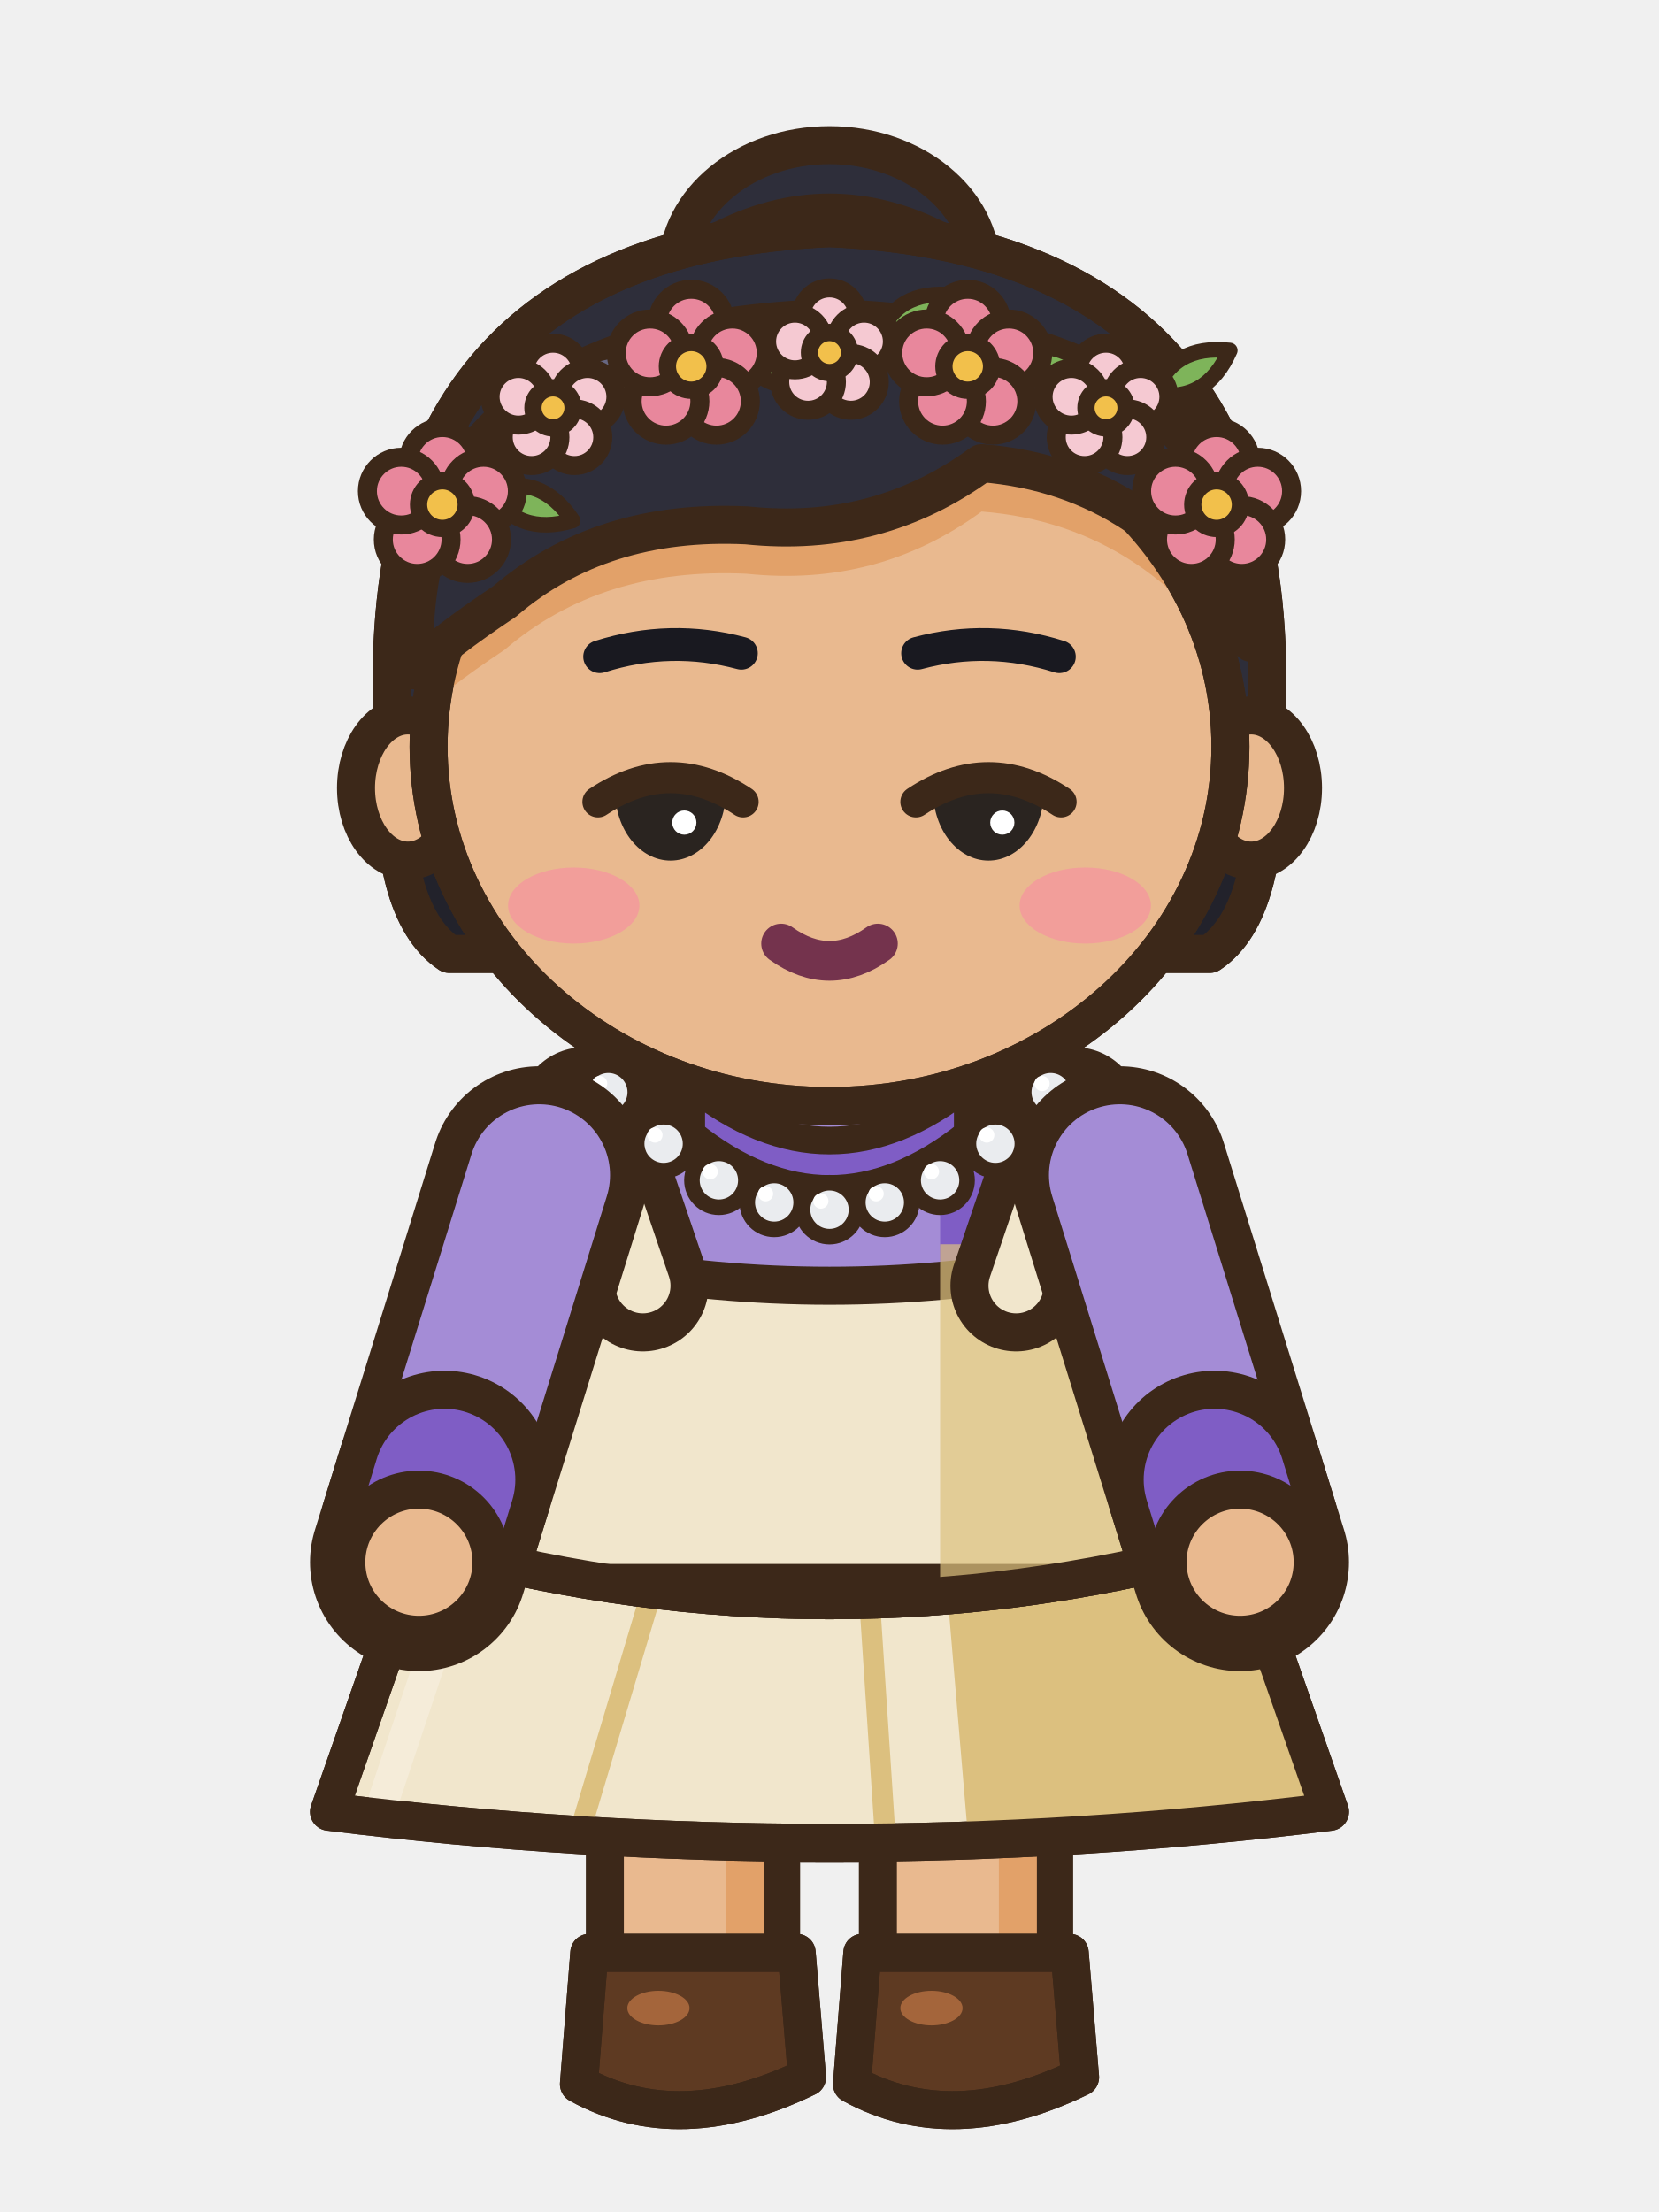
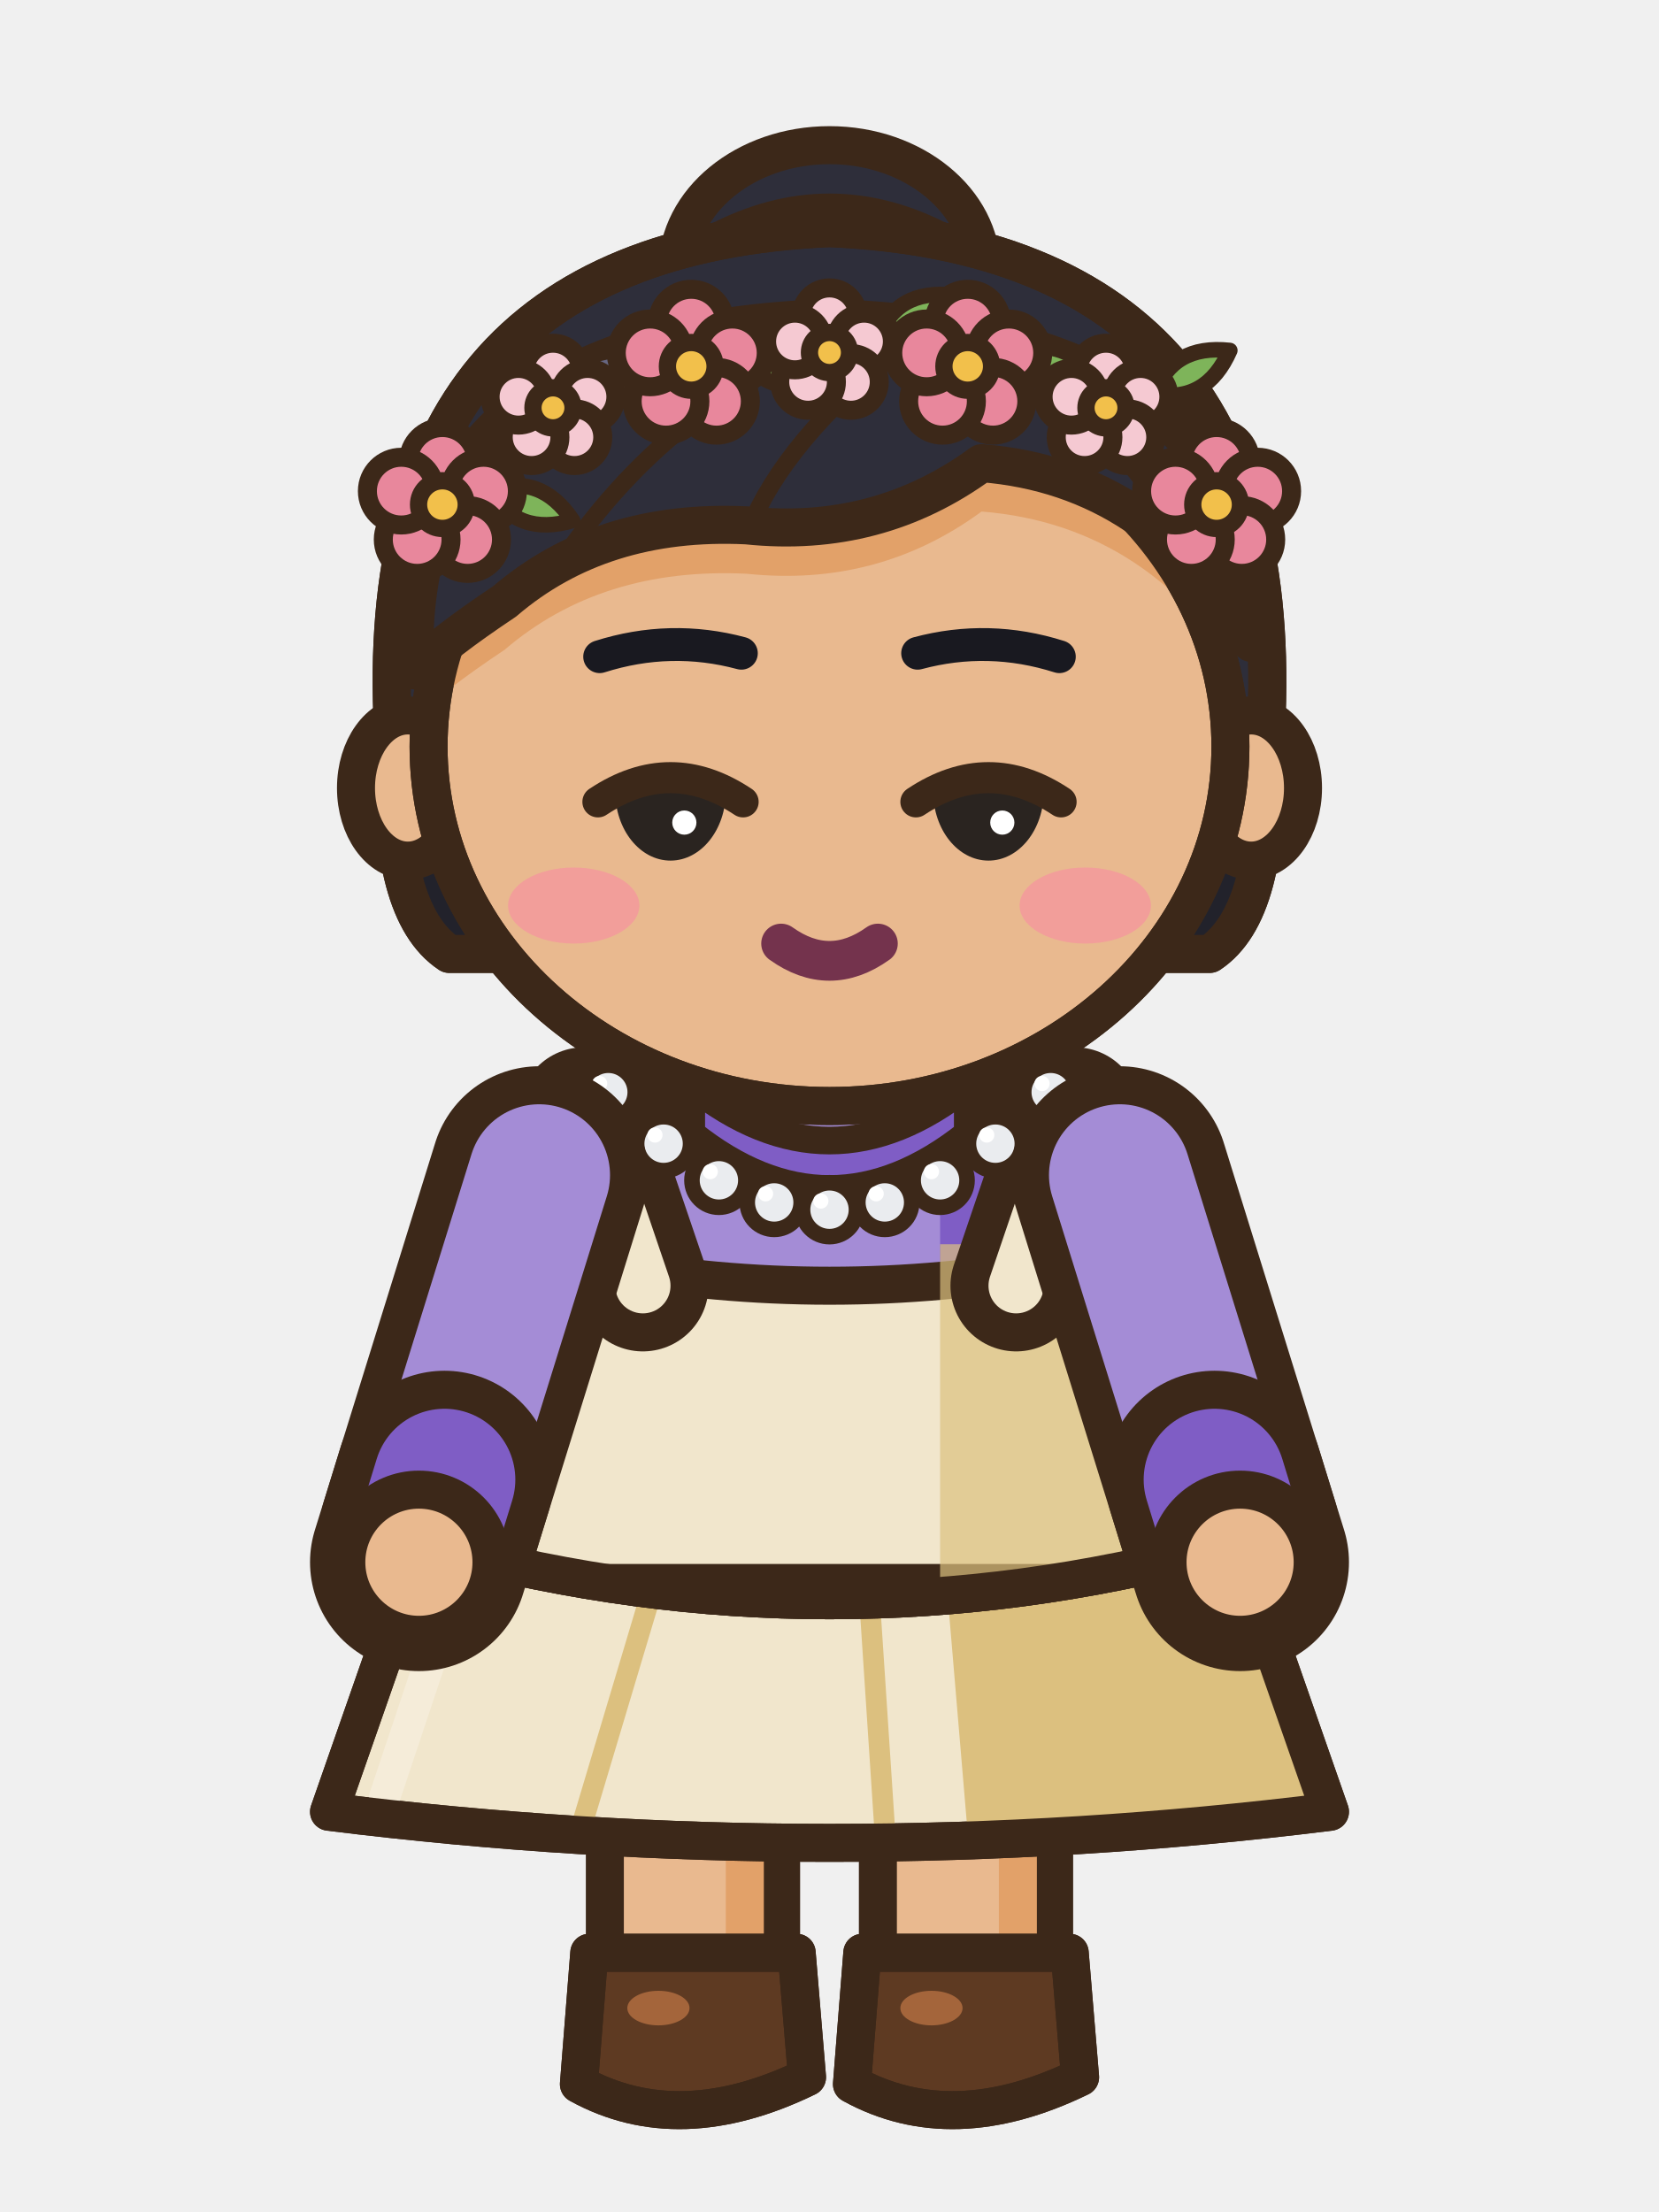
<svg xmlns="http://www.w3.org/2000/svg" width="48" height="64" viewBox="0 0 48 64">
  <g transform="translate(0 0)">
    <rect x="25.4" y="44.5" width="5.1" height="13.2" rx="1.6" fill="#E9B98F" stroke="#3C2819" stroke-width="1.1" stroke-linejoin="round" stroke-linecap="round" />
    <rect x="28.9" y="45.1" width="1.1" height="11.6" rx="0.5" fill="#E2A169" />
    <path d="M24.95,56.5 L30.95,56.5 L31.25,60.1 Q27.55,61.9 24.65,60.3 Z" fill="#5E3A22" stroke="#3C2819" stroke-width="1.1" stroke-linejoin="round" stroke-linecap="round" />
    <clipPath id="a5frontrepos0s280565">
      <path d="M24.95,56.5 L30.95,56.5 L31.25,60.1 Q27.55,61.9 24.65,60.3 Z" />
    </clipPath>
    <g clip-path="url(#a5frontrepos0s280565)">
      <path d="M24.55,59.8 Q27.55,61.5 31.35,59.6 L31.35,62.1 L24.55,62.1 Z" fill="#442A18" />
    </g>
    <path d="M24.95,56.5 L30.95,56.5 L31.25,60.1 Q27.55,61.9 24.65,60.3 Z" fill="none" stroke="#3C2819" stroke-width="1.1" stroke-linejoin="round" stroke-linecap="round" />
    <ellipse cx="26.95" cy="58.1" rx="0.9" ry="0.5" fill="#A4653B" stroke="none" />
    <rect x="17.5" y="44.5" width="5.1" height="13.2" rx="1.6" fill="#E9B98F" stroke="#3C2819" stroke-width="1.1" stroke-linejoin="round" stroke-linecap="round" />
    <rect x="21" y="45.1" width="1.1" height="11.6" rx="0.5" fill="#E2A169" />
    <path d="M17.05,56.5 L23.05,56.5 L23.35,60.1 Q19.65,61.9 16.75,60.3 Z" fill="#5E3A22" stroke="#3C2819" stroke-width="1.1" stroke-linejoin="round" stroke-linecap="round" />
    <clipPath id="a5frontrepos0s201565">
      <path d="M17.05,56.5 L23.05,56.5 L23.35,60.1 Q19.65,61.9 16.75,60.3 Z" />
    </clipPath>
    <g clip-path="url(#a5frontrepos0s201565)">
      <path d="M16.65,59.8 Q19.65,61.5 23.45,59.6 L23.45,62.1 L16.65,62.1 Z" fill="#442A18" />
    </g>
    <path d="M17.05,56.5 L23.05,56.5 L23.35,60.1 Q19.65,61.9 16.75,60.3 Z" fill="none" stroke="#3C2819" stroke-width="1.1" stroke-linejoin="round" stroke-linecap="round" />
    <ellipse cx="19.05" cy="58.1" rx="0.9" ry="0.5" fill="#A4653B" stroke="none" />
    <path d="M12.6,43.6 L35.4,43.6 L38.48,52.42 Q24,54.22 9.52,52.42 Z" fill="#F1E6CC" stroke="#3C2819" stroke-width="1.1" stroke-linejoin="round" stroke-linecap="round" />
    <clipPath id="a5frontrepos0sk">
      <path d="M12.6,43.6 L35.4,43.6 L38.48,52.42 Q24,54.22 9.52,52.42 Z" />
    </clipPath>
    <g clip-path="url(#a5frontrepos0sk)">
      <path d="M27.2,43.6 L48,43.6 L48,55.42 L28.2,55.42 Z" fill="#DCC07F" />
      <line x1="18.87" y1="46" x2="16.83" y2="52.82" stroke="#DCC07F" stroke-width="0.6" stroke-linecap="round" />
      <line x1="25.14" y1="46" x2="25.59" y2="52.82" stroke="#DCC07F" stroke-width="0.6" stroke-linecap="round" />
      <line x1="13.6" y1="44.6" x2="11.12" y2="52.02" stroke="#F5ECD9" stroke-width="0.9" stroke-linecap="round" />
    </g>
    <path d="M12.6,43.6 L35.4,43.6 L38.48,52.42 Q24,54.22 9.52,52.42 Z" fill="none" stroke="#3C2819" stroke-width="1.1" stroke-linejoin="round" stroke-linecap="round" />
    <path d="M15.1,32.6 Q24,30 32.9,32.6 Q35.85,38.7 35.2,44.8 Q24,47.8 12.8,44.8 Q12.15,38.7 15.1,32.6 Z" fill="#A48CD6" stroke="#3C2819" stroke-width="1.1" stroke-linejoin="round" stroke-linecap="round" />
    <clipPath id="a5frontrepos0t">
      <path d="M15.1,32.6 Q24,30 32.9,32.6 Q35.85,38.7 35.2,44.8 Q24,47.8 12.8,44.8 Q12.15,38.7 15.1,32.6 Z" />
    </clipPath>
    <g clip-path="url(#a5frontrepos0t)">
      <rect x="27.2" y="30" width="14" height="22" fill="#7F5DC5" />
      <path d="M8,44.2 Q24,47.2 40,44.2 L40,52 L8,52 Z" fill="#7F5DC5" />
      <rect x="15.2" y="34" width="1.3" height="10" rx="0.6" fill="#BDACE1" />
      <rect x="6" y="42.8" width="36" height="2" fill="#7F5DC5" />
      <line x1="17" y1="43" x2="17" y2="44.8" stroke="#6741B7" stroke-width="0.4" stroke-linecap="round" />
      <line x1="20" y1="43" x2="20" y2="44.8" stroke="#6741B7" stroke-width="0.4" stroke-linecap="round" />
      <line x1="23" y1="43" x2="23" y2="44.8" stroke="#6741B7" stroke-width="0.4" stroke-linecap="round" />
      <line x1="26" y1="43" x2="26" y2="44.8" stroke="#6741B7" stroke-width="0.4" stroke-linecap="round" />
      <line x1="29" y1="43" x2="29" y2="44.8" stroke="#6741B7" stroke-width="0.4" stroke-linecap="round" />
      <line x1="32" y1="43" x2="32" y2="44.8" stroke="#6741B7" stroke-width="0.4" stroke-linecap="round" />
    </g>
    <path d="M15.1,32.6 Q24,30 32.9,32.6 Q35.85,38.7 35.2,44.8 Q24,47.8 12.8,44.8 Q12.15,38.7 15.1,32.6 Z" fill="none" stroke="#3C2819" stroke-width="1.1" stroke-linejoin="round" stroke-linecap="round" />
    <path d="M20,31.4 Q24,34.6 28,31.4 L28,32.8 Q24,36 20,32.8 Z" fill="#7F5DC5" stroke="#3C2819" stroke-width="0.8" stroke-linejoin="round" stroke-linecap="round" />
    <clipPath id="a5frontrepos0rb">
      <path d="M15.1,32.6 Q24,30 32.9,32.6 Q35.85,38.7 35.2,44.8 Q24,47.8 12.8,44.8 Q12.15,38.7 15.1,32.6 Z" />
    </clipPath>
    <g clip-path="url(#a5frontrepos0rb)">
      <path d="M17.4,36.6 Q24,37.8 30.6,36.6 L36.8,45.8 L11.2,45.8 Z" fill="#F1E6CC" stroke="#3C2819" stroke-width="1.1" stroke-linejoin="round" stroke-linecap="round" />
      <rect x="27.2" y="36" width="14" height="12" fill="#DCC07F" opacity="0.7" />
    </g>
    <path d="M15.1,32.6 Q24,30 32.9,32.6 Q35.85,38.7 35.2,44.8 Q24,47.8 12.8,44.8 Q12.15,38.7 15.1,32.6 Z" fill="none" stroke="#3C2819" stroke-width="1.1" stroke-linejoin="round" stroke-linecap="round" />
    <line x1="18.6" y1="37.2" x2="16.9" y2="32.2" stroke="#3C2819" stroke-width="3.8" stroke-linecap="round" />
    <line x1="18.6" y1="37.2" x2="16.9" y2="32.2" stroke="#F1E6CC" stroke-width="1.6" stroke-linecap="round" />
    <line x1="29.4" y1="37.2" x2="31.1" y2="32.2" stroke="#3C2819" stroke-width="3.8" stroke-linecap="round" />
    <line x1="29.4" y1="37.2" x2="31.1" y2="32.2" stroke="#F1E6CC" stroke-width="1.6" stroke-linecap="round" />
    <ellipse cx="17.6" cy="31.6" rx="0.78" ry="0.78" fill="#EAECEF" stroke="#3C2819" stroke-width="0.45" stroke-linejoin="round" stroke-linecap="round" />
    <ellipse cx="17.35" cy="31.35" rx="0.22" ry="0.22" fill="#FFFFFF" stroke="none" />
    <ellipse cx="19.2" cy="33.09" rx="0.78" ry="0.78" fill="#EAECEF" stroke="#3C2819" stroke-width="0.45" stroke-linejoin="round" stroke-linecap="round" />
    <ellipse cx="18.95" cy="32.84" rx="0.22" ry="0.22" fill="#FFFFFF" stroke="none" />
    <ellipse cx="20.8" cy="34.15" rx="0.78" ry="0.78" fill="#EAECEF" stroke="#3C2819" stroke-width="0.45" stroke-linejoin="round" stroke-linecap="round" />
    <ellipse cx="20.55" cy="33.9" rx="0.22" ry="0.22" fill="#FFFFFF" stroke="none" />
    <ellipse cx="22.4" cy="34.79" rx="0.78" ry="0.78" fill="#EAECEF" stroke="#3C2819" stroke-width="0.45" stroke-linejoin="round" stroke-linecap="round" />
    <ellipse cx="22.15" cy="34.54" rx="0.22" ry="0.22" fill="#FFFFFF" stroke="none" />
    <ellipse cx="24" cy="35" rx="0.78" ry="0.78" fill="#EAECEF" stroke="#3C2819" stroke-width="0.45" stroke-linejoin="round" stroke-linecap="round" />
    <ellipse cx="23.75" cy="34.75" rx="0.22" ry="0.22" fill="#FFFFFF" stroke="none" />
    <ellipse cx="25.6" cy="34.79" rx="0.78" ry="0.78" fill="#EAECEF" stroke="#3C2819" stroke-width="0.45" stroke-linejoin="round" stroke-linecap="round" />
    <ellipse cx="25.35" cy="34.54" rx="0.22" ry="0.22" fill="#FFFFFF" stroke="none" />
    <ellipse cx="27.2" cy="34.15" rx="0.78" ry="0.78" fill="#EAECEF" stroke="#3C2819" stroke-width="0.45" stroke-linejoin="round" stroke-linecap="round" />
    <ellipse cx="26.95" cy="33.9" rx="0.22" ry="0.22" fill="#FFFFFF" stroke="none" />
    <ellipse cx="28.8" cy="33.09" rx="0.78" ry="0.78" fill="#EAECEF" stroke="#3C2819" stroke-width="0.45" stroke-linejoin="round" stroke-linecap="round" />
    <ellipse cx="28.55" cy="32.84" rx="0.22" ry="0.22" fill="#FFFFFF" stroke="none" />
    <ellipse cx="30.4" cy="31.6" rx="0.78" ry="0.78" fill="#EAECEF" stroke="#3C2819" stroke-width="0.45" stroke-linejoin="round" stroke-linecap="round" />
    <ellipse cx="30.15" cy="31.35" rx="0.22" ry="0.22" fill="#FFFFFF" stroke="none" />
    <path d="M15.6,34 L12.12,45.2" fill="none" stroke="#3C2819" stroke-width="6.3" stroke-linecap="round" stroke-linejoin="round" />
    <path d="M15.6,34 L12.12,45.2" fill="none" stroke="#A48CD6" stroke-width="4.1" stroke-linecap="round" stroke-linejoin="round" />
    <line x1="12.86" y1="42.81" x2="12.39" y2="44.34" stroke="#3C2819" stroke-width="6.3" stroke-linecap="round" />
    <line x1="12.86" y1="42.81" x2="12.39" y2="44.34" stroke="#7F5DC5" stroke-width="4.1" stroke-linecap="round" />
    <ellipse cx="12.12" cy="45.2" rx="2.1" ry="2.1" fill="#E9B98F" stroke="#3C2819" stroke-width="1.1" stroke-linejoin="round" stroke-linecap="round" />
    <path d="M32.4,34 L35.88,45.2" fill="none" stroke="#3C2819" stroke-width="6.3" stroke-linecap="round" stroke-linejoin="round" />
    <path d="M32.4,34 L35.88,45.2" fill="none" stroke="#A48CD6" stroke-width="4.1" stroke-linecap="round" stroke-linejoin="round" />
    <line x1="35.14" y1="42.81" x2="35.61" y2="44.34" stroke="#3C2819" stroke-width="6.3" stroke-linecap="round" />
    <line x1="35.14" y1="42.81" x2="35.61" y2="44.34" stroke="#7F5DC5" stroke-width="4.1" stroke-linecap="round" />
    <ellipse cx="35.88" cy="45.2" rx="2.1" ry="2.1" fill="#E9B98F" stroke="#3C2819" stroke-width="1.1" stroke-linejoin="round" stroke-linecap="round" />
    <ellipse cx="24" cy="7.8" rx="4.4" ry="3.6" fill="#2E2E3A" stroke="#3C2819" stroke-width="1.1" stroke-linejoin="round" stroke-linecap="round" />
    <path d="M20.6,6.8 Q24,5 27.4,6.8" fill="none" stroke="#3C2819" stroke-width="0.6" stroke-linejoin="round" stroke-linecap="round" />
    <path d="M11.4,21.6 Q10.4,7.2 24,6.6 Q37.6,7.2 36.6,21.6 Q36.8,26.4 35,27.6 L13,27.6 Q11.2,26.4 11.4,21.6 Z" fill="#2E2E3A" stroke="#3C2819" stroke-width="1.1" stroke-linejoin="round" stroke-linecap="round" />
    <clipPath id="a5frontrepos0h">
      <path d="M11.4,21.6 Q10.4,7.2 24,6.6 Q37.6,7.2 36.6,21.6 Q36.8,26.4 35,27.6 L13,27.6 Q11.2,26.4 11.4,21.6 Z" />
    </clipPath>
    <g clip-path="url(#a5frontrepos0h)">
      <rect x="8" y="24.6" width="32" height="10" fill="#22222B" />
    </g>
    <path d="M11.4,21.6 Q10.4,7.2 24,6.6 Q37.6,7.2 36.6,21.6 Q36.8,26.4 35,27.6 L13,27.6 Q11.2,26.4 11.4,21.6 Z" fill="none" stroke="#3C2819" stroke-width="1.1" stroke-linejoin="round" stroke-linecap="round" />
    <ellipse cx="11.8" cy="22.8" rx="1.5" ry="2.1" fill="#E9B98F" stroke="#3C2819" stroke-width="1.1" stroke-linejoin="round" stroke-linecap="round" />
    <ellipse cx="36.2" cy="22.8" rx="1.5" ry="2.1" fill="#E9B98F" stroke="#3C2819" stroke-width="1.1" stroke-linejoin="round" stroke-linecap="round" />
    <path d="M12.4,21.6 a11.6,10.4 0 1,0 23.2,0 a11.6,10.4 0 1,0 -23.2,0 Z" fill="#E9B98F" stroke="#3C2819" stroke-width="1.1" stroke-linejoin="round" stroke-linecap="round" />
    <clipPath id="a5frontrepos0f">
      <path d="M12.4,21.6 a11.6,10.4 0 1,0 23.2,0 a11.6,10.4 0 1,0 -23.2,0 Z" />
    </clipPath>
    <g clip-path="url(#a5frontrepos0f)">
      <path d="M12,19.4 Q11.6,9.6 24,9.2 Q36.4,9.6 36.2,18.6 Q33.4,13.8 28.4,13.4 Q25.4,15.6 21.6,15.2 Q17.4,15 14.6,17.4 Q12.8,18.6 12,19.4 Z" fill="#E2A169" transform="translate(0 1.4)" />
      <ellipse cx="16.6" cy="26.2" rx="1.9" ry="1.1" fill="#F29E9A" stroke="none" />
      <ellipse cx="31.4" cy="26.2" rx="1.9" ry="1.1" fill="#F29E9A" stroke="none" />
    </g>
    <path d="M12.4,21.6 a11.6,10.4 0 1,0 23.2,0 a11.6,10.4 0 1,0 -23.2,0 Z" fill="none" stroke="#3C2819" stroke-width="1.1" stroke-linejoin="round" stroke-linecap="round" />
    <path d="M12,19.4 Q11.6,9.6 24,9.2 Q36.4,9.6 36.2,18.6 Q33.4,13.8 28.4,13.4 Q25.4,15.6 21.6,15.2 Q17.4,15 14.6,17.4 Q12.8,18.6 12,19.4 Z" fill="#2E2E3A" stroke="#3C2819" stroke-width="1.1" stroke-linejoin="round" stroke-linecap="round" />
+     <clipPath id="a5frontrepos0sf">
+       <path d="M12,19.4 Q11.6,9.6 24,9.2 Q36.4,9.6 36.2,18.6 Q33.4,13.8 28.4,13.4 Q25.4,15.6 21.6,15.2 Q17.4,15 14.6,17.4 Q12.8,18.6 12,19.4 Z" />
+     </clipPath>
+     <g clip-path="url(#a5frontrepos0sf)">
+       <path d="M24.6,9.8 Q19.4,11.4 16,16.6 M26.4,9.8 Q23,12.4 21.8,15 M28.2,10 Q32,11.6 34.4,16" fill="none" stroke="#3C2819" stroke-width="0.5" stroke-linejoin="round" stroke-linecap="round" />
+     </g>
    <line x1="17" y1="11.2" x2="24" y2="9.6" stroke="#676782" stroke-width="1.3" stroke-linecap="round" />
    <path d="M17.35,19 Q19.4,18.35 21.45,18.9" fill="none" stroke="#191920" stroke-width="0.95" stroke-linecap="round" />
    <path d="M30.65,19 Q28.6,18.35 26.55,18.9" fill="none" stroke="#191920" stroke-width="0.95" stroke-linecap="round" />
    <path d="M17.8,22.9 Q19.4,22 21,22.9 A1.6 2 0 0 1 17.8,22.9 Z" fill="#2A2420" />
    <ellipse cx="19.8" cy="23.8" rx="0.35" ry="0.35" fill="#FFFFFF" stroke="none" />
    <path d="M17.3,23.2 Q19.4,21.8 21.5,23.2" fill="none" stroke="#3C2819" stroke-width="0.9" stroke-linejoin="round" stroke-linecap="round" />
    <path d="M27,22.9 Q28.6,22 30.2,22.9 A1.6 2 0 0 1 27,22.9 Z" fill="#2A2420" />
    <ellipse cx="29" cy="23.8" rx="0.35" ry="0.35" fill="#FFFFFF" stroke="none" />
    <path d="M26.5,23.2 Q28.6,21.8 30.7,23.2" fill="none" stroke="#3C2819" stroke-width="0.9" stroke-linejoin="round" stroke-linecap="round" />
    <path d="M22.6,27.3 Q24,28.3 25.4,27.3" fill="none" stroke="#3C2819" stroke-width="0.9" stroke-linejoin="round" stroke-linecap="round" />
    <path d="M22.6,27.3 Q24,28.3 25.4,27.3" fill="none" stroke="#74334D" stroke-width="1.15" stroke-linecap="round" />
    <path d="M12.8,14.6 Q24,8 35.2,14.6" fill="none" stroke="none" />
    <g transform="translate(14.2 14.2) rotate(20) scale(0.9)">
      <path d="M0,0 Q1.3,-1.1 2.8,0 Q1.3,1.1 0,0 Z" fill="#7EB45A" stroke="#3C2819" stroke-width="0.5" stroke-linejoin="round" stroke-linecap="round" />
    </g>
    <g transform="translate(17.4 11.4) rotate(-30) scale(0.9)">
      <path d="M0,0 Q1.3,-1.1 2.8,0 Q1.3,1.1 0,0 Z" fill="#7EB45A" stroke="#3C2819" stroke-width="0.5" stroke-linejoin="round" stroke-linecap="round" />
    </g>
    <g transform="translate(21.4 10.2) rotate(20) scale(0.9)">
      <path d="M0,0 Q1.3,-1.1 2.8,0 Q1.3,1.1 0,0 Z" fill="#7EB45A" stroke="#3C2819" stroke-width="0.5" stroke-linejoin="round" stroke-linecap="round" />
    </g>
    <g transform="translate(25.4 9.8) rotate(-30) scale(0.9)">
      <path d="M0,0 Q1.3,-1.1 2.8,0 Q1.3,1.1 0,0 Z" fill="#7EB45A" stroke="#3C2819" stroke-width="0.5" stroke-linejoin="round" stroke-linecap="round" />
    </g>
    <g transform="translate(29.4 10.2) rotate(20) scale(0.9)">
      <path d="M0,0 Q1.3,-1.1 2.8,0 Q1.3,1.1 0,0 Z" fill="#7EB45A" stroke="#3C2819" stroke-width="0.5" stroke-linejoin="round" stroke-linecap="round" />
    </g>
    <g transform="translate(33.4 11.4) rotate(-30) scale(0.9)">
      <path d="M0,0 Q1.3,-1.1 2.8,0 Q1.3,1.1 0,0 Z" fill="#7EB45A" stroke="#3C2819" stroke-width="0.5" stroke-linejoin="round" stroke-linecap="round" />
    </g>
    <ellipse cx="12.8" cy="13.35" rx="0.98" ry="0.98" fill="#E8879C" stroke="#3C2819" stroke-width="0.55" stroke-linejoin="round" stroke-linecap="round" />
    <ellipse cx="13.99" cy="14.21" rx="0.98" ry="0.98" fill="#E8879C" stroke="#3C2819" stroke-width="0.55" stroke-linejoin="round" stroke-linecap="round" />
    <ellipse cx="13.53" cy="15.61" rx="0.98" ry="0.98" fill="#E8879C" stroke="#3C2819" stroke-width="0.55" stroke-linejoin="round" stroke-linecap="round" />
    <ellipse cx="12.07" cy="15.61" rx="0.98" ry="0.98" fill="#E8879C" stroke="#3C2819" stroke-width="0.55" stroke-linejoin="round" stroke-linecap="round" />
    <ellipse cx="11.61" cy="14.21" rx="0.98" ry="0.98" fill="#E8879C" stroke="#3C2819" stroke-width="0.55" stroke-linejoin="round" stroke-linecap="round" />
    <ellipse cx="12.8" cy="14.6" rx="0.69" ry="0.69" fill="#F2C04B" stroke="#3C2819" stroke-width="0.5" stroke-linejoin="round" stroke-linecap="round" />
    <ellipse cx="16" cy="10.75" rx="0.82" ry="0.82" fill="#F5C9D2" stroke="#3C2819" stroke-width="0.55" stroke-linejoin="round" stroke-linecap="round" />
    <ellipse cx="17" cy="11.48" rx="0.82" ry="0.82" fill="#F5C9D2" stroke="#3C2819" stroke-width="0.55" stroke-linejoin="round" stroke-linecap="round" />
    <ellipse cx="16.62" cy="12.65" rx="0.82" ry="0.82" fill="#F5C9D2" stroke="#3C2819" stroke-width="0.55" stroke-linejoin="round" stroke-linecap="round" />
    <ellipse cx="15.38" cy="12.65" rx="0.82" ry="0.82" fill="#F5C9D2" stroke="#3C2819" stroke-width="0.55" stroke-linejoin="round" stroke-linecap="round" />
    <ellipse cx="15" cy="11.48" rx="0.82" ry="0.82" fill="#F5C9D2" stroke="#3C2819" stroke-width="0.55" stroke-linejoin="round" stroke-linecap="round" />
    <ellipse cx="16" cy="11.8" rx="0.58" ry="0.58" fill="#F2C04B" stroke="#3C2819" stroke-width="0.5" stroke-linejoin="round" stroke-linecap="round" />
    <ellipse cx="20" cy="9.35" rx="0.98" ry="0.98" fill="#E8879C" stroke="#3C2819" stroke-width="0.55" stroke-linejoin="round" stroke-linecap="round" />
    <ellipse cx="21.19" cy="10.21" rx="0.98" ry="0.98" fill="#E8879C" stroke="#3C2819" stroke-width="0.55" stroke-linejoin="round" stroke-linecap="round" />
    <ellipse cx="20.73" cy="11.61" rx="0.98" ry="0.98" fill="#E8879C" stroke="#3C2819" stroke-width="0.55" stroke-linejoin="round" stroke-linecap="round" />
    <ellipse cx="19.27" cy="11.61" rx="0.98" ry="0.98" fill="#E8879C" stroke="#3C2819" stroke-width="0.55" stroke-linejoin="round" stroke-linecap="round" />
    <ellipse cx="18.81" cy="10.21" rx="0.98" ry="0.98" fill="#E8879C" stroke="#3C2819" stroke-width="0.55" stroke-linejoin="round" stroke-linecap="round" />
    <ellipse cx="20" cy="10.6" rx="0.69" ry="0.69" fill="#F2C04B" stroke="#3C2819" stroke-width="0.5" stroke-linejoin="round" stroke-linecap="round" />
    <ellipse cx="24" cy="9.15" rx="0.82" ry="0.82" fill="#F5C9D2" stroke="#3C2819" stroke-width="0.55" stroke-linejoin="round" stroke-linecap="round" />
    <ellipse cx="25" cy="9.88" rx="0.82" ry="0.82" fill="#F5C9D2" stroke="#3C2819" stroke-width="0.55" stroke-linejoin="round" stroke-linecap="round" />
    <ellipse cx="24.62" cy="11.05" rx="0.82" ry="0.82" fill="#F5C9D2" stroke="#3C2819" stroke-width="0.55" stroke-linejoin="round" stroke-linecap="round" />
    <ellipse cx="23.38" cy="11.05" rx="0.82" ry="0.82" fill="#F5C9D2" stroke="#3C2819" stroke-width="0.55" stroke-linejoin="round" stroke-linecap="round" />
    <ellipse cx="23" cy="9.88" rx="0.82" ry="0.82" fill="#F5C9D2" stroke="#3C2819" stroke-width="0.55" stroke-linejoin="round" stroke-linecap="round" />
    <ellipse cx="24" cy="10.2" rx="0.58" ry="0.58" fill="#F2C04B" stroke="#3C2819" stroke-width="0.5" stroke-linejoin="round" stroke-linecap="round" />
    <ellipse cx="28" cy="9.35" rx="0.98" ry="0.98" fill="#E8879C" stroke="#3C2819" stroke-width="0.55" stroke-linejoin="round" stroke-linecap="round" />
    <ellipse cx="29.19" cy="10.21" rx="0.98" ry="0.98" fill="#E8879C" stroke="#3C2819" stroke-width="0.55" stroke-linejoin="round" stroke-linecap="round" />
    <ellipse cx="28.73" cy="11.61" rx="0.98" ry="0.98" fill="#E8879C" stroke="#3C2819" stroke-width="0.55" stroke-linejoin="round" stroke-linecap="round" />
    <ellipse cx="27.27" cy="11.61" rx="0.98" ry="0.98" fill="#E8879C" stroke="#3C2819" stroke-width="0.55" stroke-linejoin="round" stroke-linecap="round" />
    <ellipse cx="26.81" cy="10.21" rx="0.98" ry="0.98" fill="#E8879C" stroke="#3C2819" stroke-width="0.55" stroke-linejoin="round" stroke-linecap="round" />
    <ellipse cx="28" cy="10.6" rx="0.69" ry="0.69" fill="#F2C04B" stroke="#3C2819" stroke-width="0.5" stroke-linejoin="round" stroke-linecap="round" />
    <ellipse cx="32" cy="10.75" rx="0.82" ry="0.82" fill="#F5C9D2" stroke="#3C2819" stroke-width="0.55" stroke-linejoin="round" stroke-linecap="round" />
    <ellipse cx="33" cy="11.48" rx="0.82" ry="0.82" fill="#F5C9D2" stroke="#3C2819" stroke-width="0.55" stroke-linejoin="round" stroke-linecap="round" />
    <ellipse cx="32.62" cy="12.65" rx="0.82" ry="0.82" fill="#F5C9D2" stroke="#3C2819" stroke-width="0.55" stroke-linejoin="round" stroke-linecap="round" />
    <ellipse cx="31.38" cy="12.65" rx="0.82" ry="0.82" fill="#F5C9D2" stroke="#3C2819" stroke-width="0.55" stroke-linejoin="round" stroke-linecap="round" />
    <ellipse cx="31" cy="11.48" rx="0.82" ry="0.82" fill="#F5C9D2" stroke="#3C2819" stroke-width="0.55" stroke-linejoin="round" stroke-linecap="round" />
    <ellipse cx="32" cy="11.8" rx="0.58" ry="0.58" fill="#F2C04B" stroke="#3C2819" stroke-width="0.5" stroke-linejoin="round" stroke-linecap="round" />
    <ellipse cx="35.2" cy="13.35" rx="0.98" ry="0.98" fill="#E8879C" stroke="#3C2819" stroke-width="0.55" stroke-linejoin="round" stroke-linecap="round" />
    <ellipse cx="36.39" cy="14.21" rx="0.98" ry="0.98" fill="#E8879C" stroke="#3C2819" stroke-width="0.55" stroke-linejoin="round" stroke-linecap="round" />
    <ellipse cx="35.93" cy="15.61" rx="0.98" ry="0.98" fill="#E8879C" stroke="#3C2819" stroke-width="0.55" stroke-linejoin="round" stroke-linecap="round" />
    <ellipse cx="34.47" cy="15.61" rx="0.98" ry="0.98" fill="#E8879C" stroke="#3C2819" stroke-width="0.55" stroke-linejoin="round" stroke-linecap="round" />
    <ellipse cx="34.01" cy="14.21" rx="0.98" ry="0.98" fill="#E8879C" stroke="#3C2819" stroke-width="0.55" stroke-linejoin="round" stroke-linecap="round" />
    <ellipse cx="35.2" cy="14.6" rx="0.69" ry="0.69" fill="#F2C04B" stroke="#3C2819" stroke-width="0.5" stroke-linejoin="round" stroke-linecap="round" />
  </g>
</svg>
